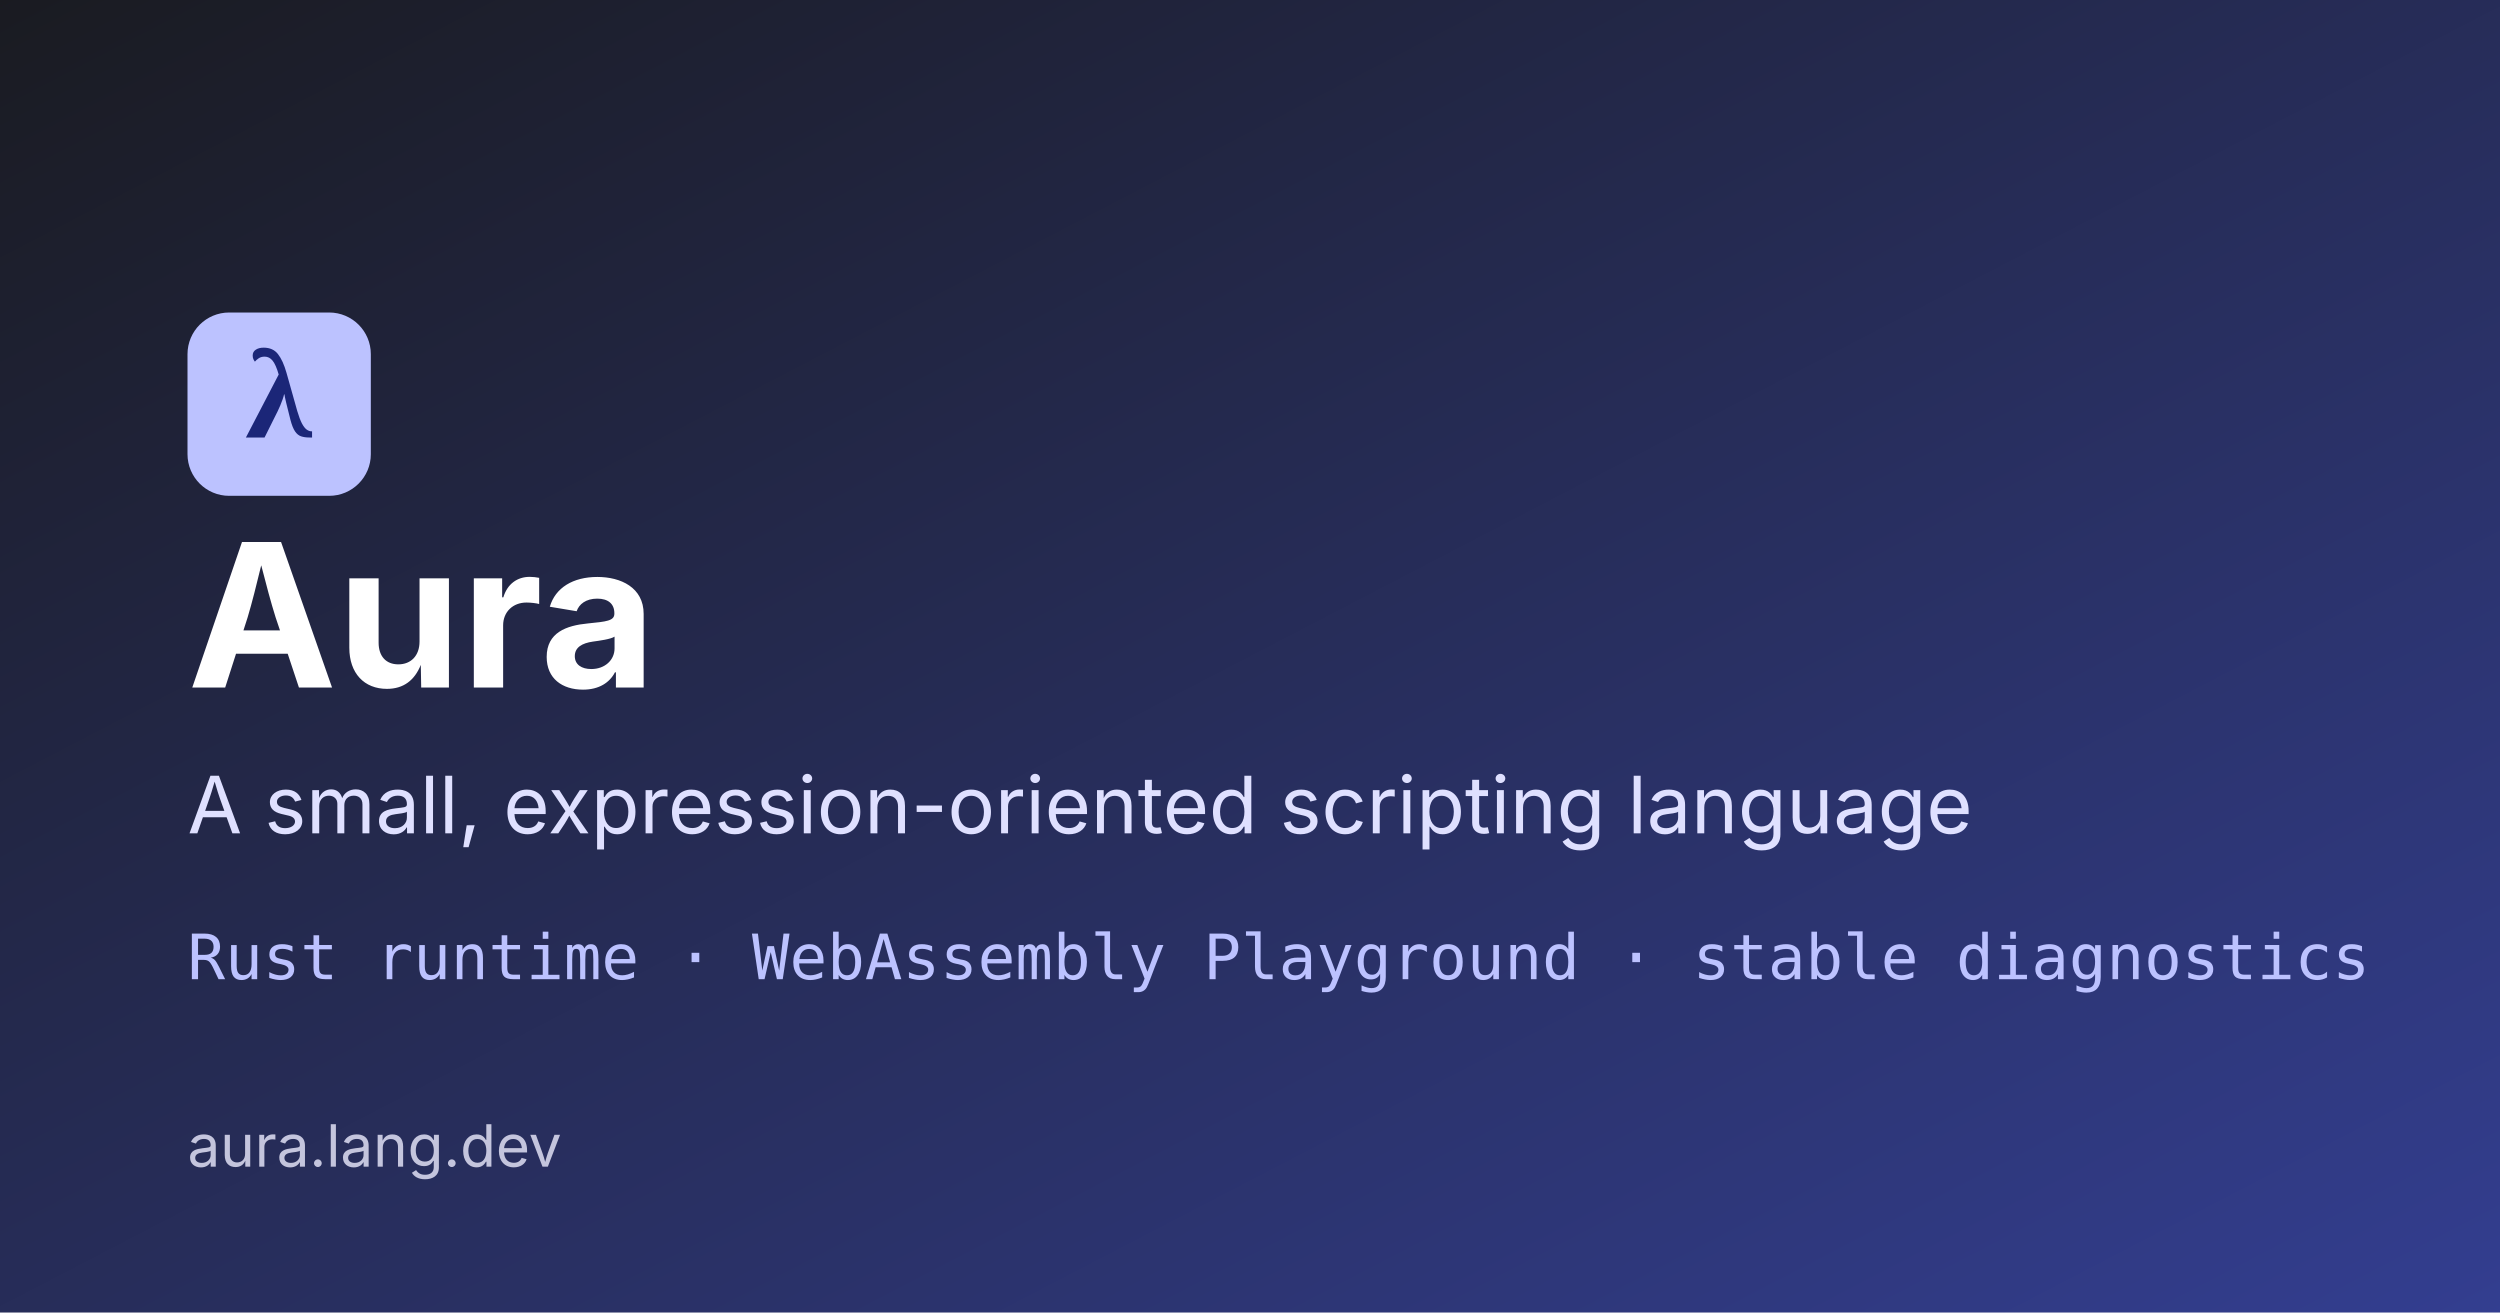
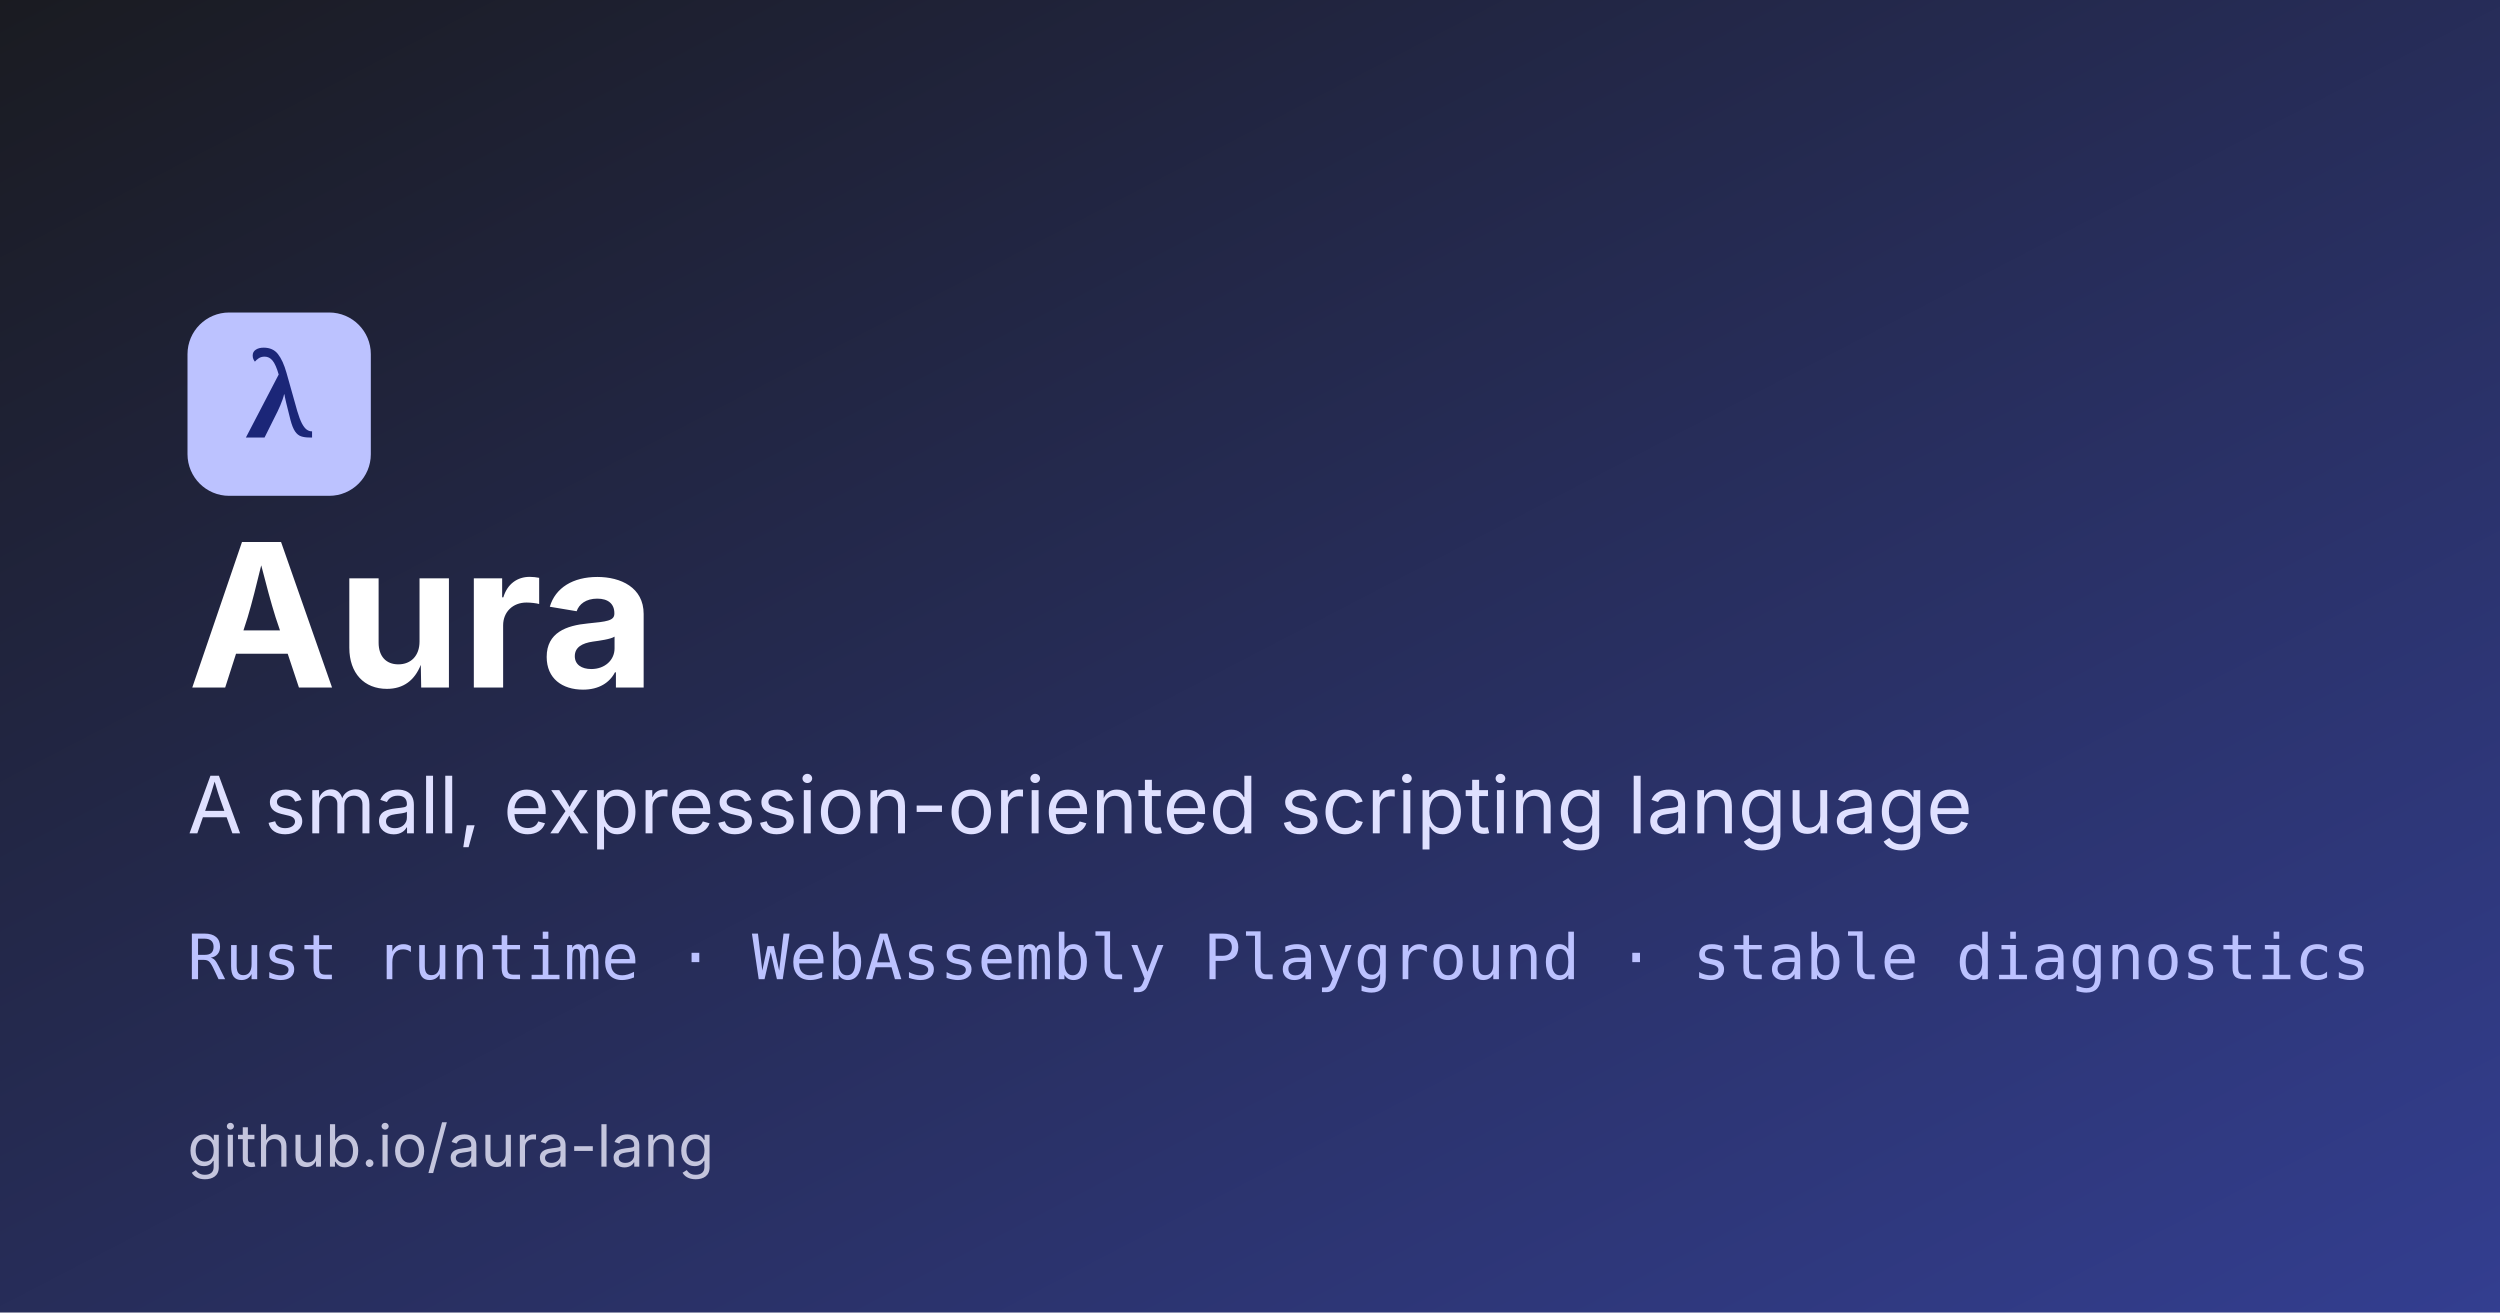
<svg xmlns="http://www.w3.org/2000/svg" viewBox="0 0 1200 630" role="img" aria-label="Aura — a small, expression-oriented scripting language">
  <defs>
    <linearGradient id="bg" x1="0" y1="0" x2="1" y2="1">
      <stop offset="0" stop-color="#1a1b21" />
      <stop offset="1" stop-color="#333e90" />
    </linearGradient>
  </defs>
  <rect width="1200" height="630" fill="url(#bg)" />
  <g transform="translate(90,150)">
    <rect width="88" height="88" rx="20" fill="#bcc2ff" />
    <text x="44" y="60" text-anchor="middle" font-family="Georgia, serif" font-size="56" font-weight="700" fill="#1b2678">λ</text>
  </g>
  <text x="90" y="330" font-family="Inter, Helvetica, Arial, sans-serif" font-size="96" font-weight="700" fill="#ffffff">Aura</text>
  <text x="90" y="400" font-family="Inter, Helvetica, Arial, sans-serif" font-size="38" fill="#dfe0ff">A small, expression-oriented scripting language</text>
  <text x="90" y="470" font-family="JetBrains Mono, Menlo, monospace" font-size="30" fill="#bcc2ff">Rust runtime · WebAssembly Playground · stable diagnostics</text>
-   <text x="90" y="560" font-family="Inter, Helvetica, Arial, sans-serif" font-size="28" fill="#c4c5dd">aura.lang.dev</text>
+   <text x="90" y="560" font-family="Inter, Helvetica, Arial, sans-serif" font-size="28" fill="#c4c5dd">github.io/aura-lang</text>
</svg>
